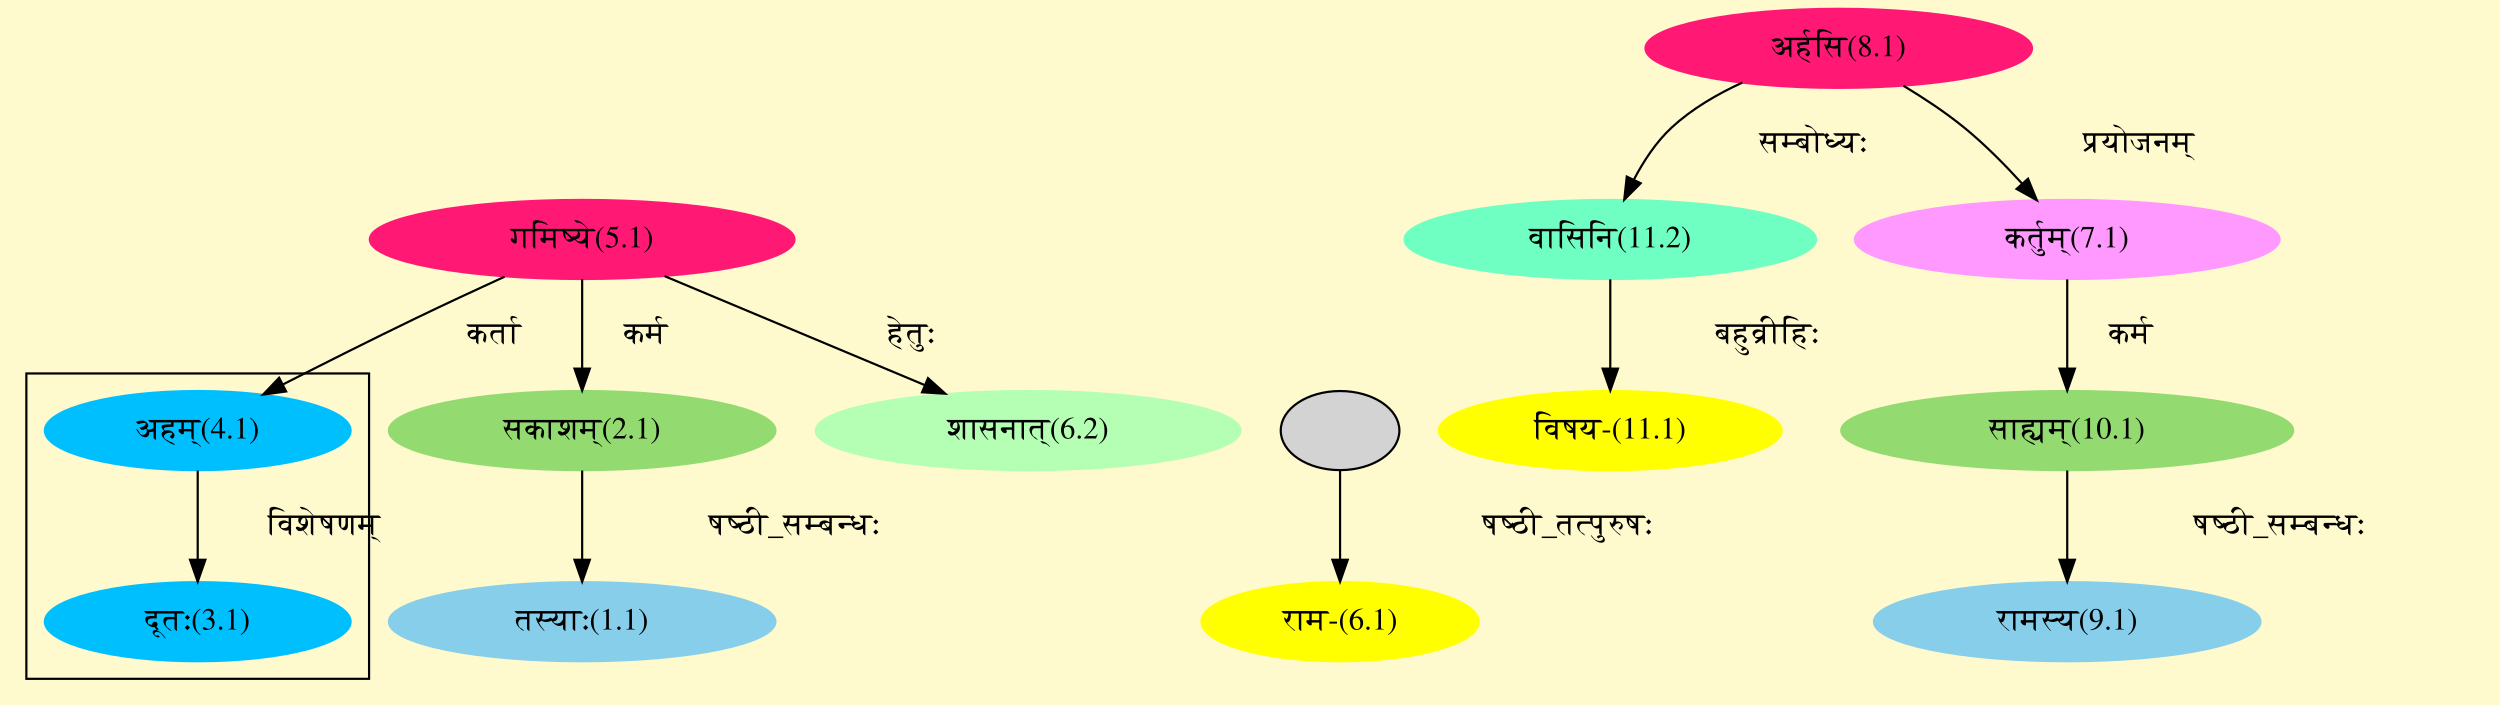
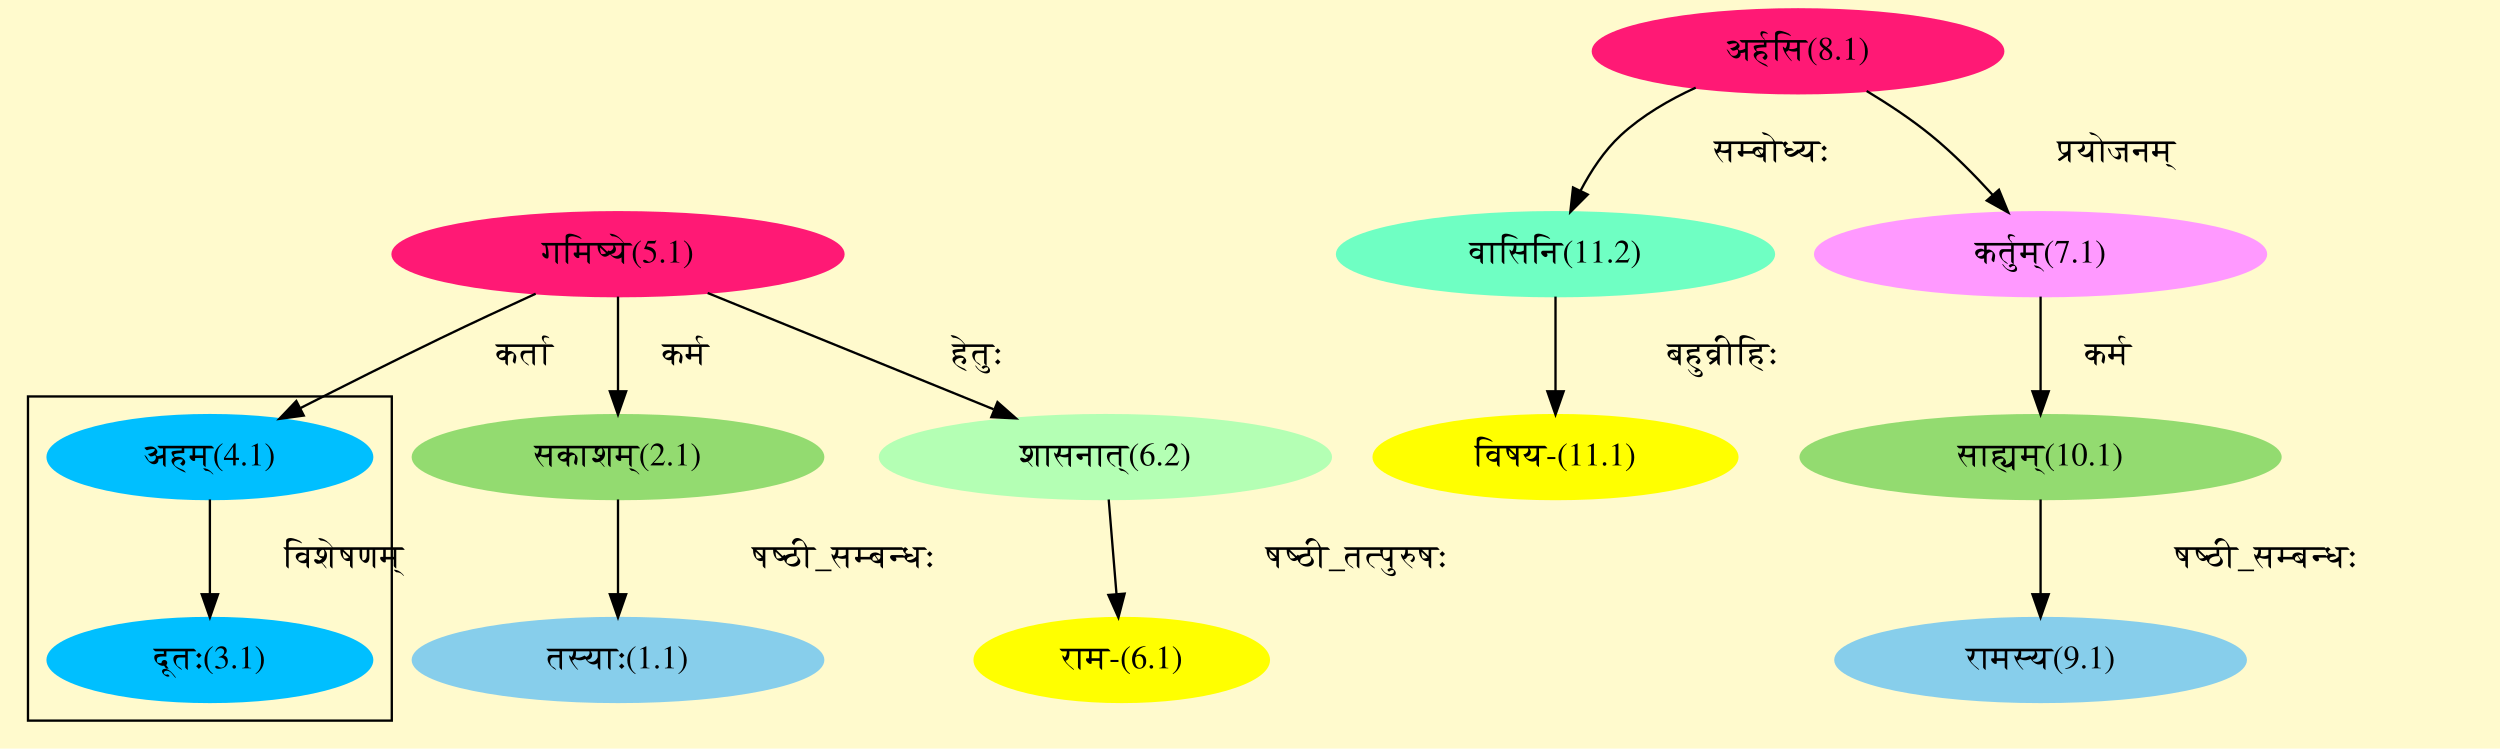
- <svg xmlns="http://www.w3.org/2000/svg" width="1138pt" height="321pt" viewBox="0.00 0.00 1138.00 321.00">
+ <svg xmlns="http://www.w3.org/2000/svg" width="1072pt" height="321pt" viewBox="0.00 0.00 1072.00 321.00">
  <g id="graph0" class="graph" transform="scale(1 1) rotate(0) translate(4 317)">
-     <polygon fill="#fffacd" stroke="transparent" points="-4,4 -4,-317 1134,-317 1134,4 -4,4" />
+     <polygon fill="#fffacd" stroke="transparent" points="-4,4 -4,-317 1068,-317 1068,4 -4,4" />
    <g id="clust1" class="cluster">
      <polygon fill="#fffacd" stroke="black" points="8,-8 8,-147 164,-147 164,-8 8,-8" />
    </g>
    <g id="node1" class="node">
      <ellipse fill="#00bfff" stroke="#00bfff" cx="86" cy="-34" rx="69.59" ry="18" />
      <text text-anchor="middle" x="86" y="-30.3" font-family="Times,serif" font-size="14.00">दूतः(3.1)</text>
    </g>
    <g id="node2" class="node">
      <ellipse fill="#00bfff" stroke="#00bfff" cx="86" cy="-121" rx="69.59" ry="18" />
      <text text-anchor="middle" x="86" y="-117.3" font-family="Times,serif" font-size="14.00">अहम्(4.1)</text>
    </g>
    <g id="edge3" class="edge">
      <path fill="none" stroke="black" d="M86,-62.27C86,-75.58 86,-91.19 86,-102.82" />
      <polygon fill="black" stroke="black" points="89.5,-62.2 86,-52.2 82.5,-62.2 89.5,-62.2" />
      <text text-anchor="middle" x="143.5" y="-73.8" font-family="Times,serif" font-size="14.00">विशेषणम्</text>
    </g>
    <g id="node5" class="node">
      <ellipse fill="#ff1975" stroke="#ff1975" cx="261" cy="-208" rx="96.68" ry="18" />
      <text text-anchor="middle" x="261" y="-204.3" font-family="Times,serif" font-size="14.00">गमिष्ये(5.1)</text>
    </g>
    <g id="edge4" class="edge">
      <path fill="none" stroke="black" d="M124.88,-142.05C143.07,-151.32 165.06,-162.38 185,-172 198.21,-178.38 212.83,-185.17 225.69,-191.06" />
      <polygon fill="black" stroke="black" points="126.25,-138.81 115.75,-137.38 123.06,-145.05 126.25,-138.81" />
      <text text-anchor="middle" x="221" y="-160.8" font-family="Times,serif" font-size="14.00">कर्ता</text>
    </g>
    <g id="node3" class="node">
      <ellipse fill="#87ceeb" stroke="#87ceeb" cx="261" cy="-34" rx="87.99" ry="18" />
      <text text-anchor="middle" x="261" y="-30.3" font-family="Times,serif" font-size="14.00">तस्याः(1.1)</text>
    </g>
    <g id="node4" class="node">
      <ellipse fill="#93db70" stroke="#93db70" cx="261" cy="-121" rx="87.99" ry="18" />
      <text text-anchor="middle" x="261" y="-117.3" font-family="Times,serif" font-size="14.00">सकाशम्(2.1)</text>
    </g>
    <g id="edge1" class="edge">
      <path fill="none" stroke="black" d="M261,-62.27C261,-75.58 261,-91.19 261,-102.82" />
      <polygon fill="black" stroke="black" points="264.5,-62.2 261,-52.2 257.5,-62.2 264.5,-62.2" />
      <text text-anchor="middle" x="357.5" y="-73.8" font-family="Times,serif" font-size="14.00">षष्ठी_सम्बन्धः</text>
    </g>
    <g id="edge2" class="edge">
      <path fill="none" stroke="black" d="M261,-149.27C261,-162.58 261,-178.19 261,-189.82" />
      <polygon fill="black" stroke="black" points="264.5,-149.2 261,-139.2 257.5,-149.2 264.5,-149.2" />
      <text text-anchor="middle" x="290" y="-160.8" font-family="Times,serif" font-size="14.00">कर्म</text>
    </g>
    <g id="node6" class="node">
-       <ellipse fill="#ffff00" stroke="#ffff00" cx="606" cy="-34" rx="63.09" ry="18" />
-       <text text-anchor="middle" x="606" y="-30.3" font-family="Times,serif" font-size="14.00">राम-(6.1)</text>
+       <ellipse fill="#ffff00" stroke="#ffff00" cx="477" cy="-34" rx="63.09" ry="18" />
+       <text text-anchor="middle" x="477" y="-30.3" font-family="Times,serif" font-size="14.00">राम-(6.1)</text>
    </g>
    <g id="node7" class="node">
-       <ellipse fill="lightgrey" stroke="black" cx="606" cy="-121" rx="27" ry="18" />
+       <ellipse fill="#b4ffb4" stroke="#b4ffb4" cx="470" cy="-121" rx="96.68" ry="18" />
+       <text text-anchor="middle" x="470" y="-117.3" font-family="Times,serif" font-size="14.00">शासनात्(6.2)</text>
    </g>
    <g id="edge5" class="edge">
-       <path fill="none" stroke="black" d="M606,-62.27C606,-75.58 606,-91.19 606,-102.82" />
-       <polygon fill="black" stroke="black" points="609.5,-62.2 606,-52.2 602.5,-62.2 609.5,-62.2" />
-       <text text-anchor="middle" x="709.5" y="-73.8" font-family="Times,serif" font-size="14.00">षष्ठी_तत्पुरुषः</text>
+       <path fill="none" stroke="black" d="M474.75,-62.27C473.66,-75.58 472.37,-91.19 471.41,-102.82" />
+       <polygon fill="black" stroke="black" points="478.25,-62.45 475.58,-52.2 471.27,-61.88 478.25,-62.45" />
+       <text text-anchor="middle" x="577.5" y="-73.8" font-family="Times,serif" font-size="14.00">षष्ठी_तत्पुरुषः</text>
+     </g>
+     <g id="edge6" class="edge">
+       <path fill="none" stroke="black" d="M422.04,-141.5C384.85,-156.63 333.99,-177.32 299.44,-191.36" />
+       <polygon fill="black" stroke="black" points="423.72,-144.6 431.67,-137.59 421.08,-138.12 423.72,-144.6" />
+       <text text-anchor="middle" x="415" y="-160.8" font-family="Times,serif" font-size="14.00">हेतुः</text>
    </g>
    <g id="node8" class="node">
-       <ellipse fill="#b4ffb4" stroke="#b4ffb4" cx="464" cy="-121" rx="96.68" ry="18" />
-       <text text-anchor="middle" x="464" y="-117.3" font-family="Times,serif" font-size="14.00">शासनात्(6.2)</text>
-     </g>
-     <g id="edge6" class="edge">
-       <path fill="none" stroke="black" d="M416.97,-141.69C380.94,-156.78 331.91,-177.31 298.51,-191.3" />
-       <polygon fill="black" stroke="black" points="418.42,-144.88 426.29,-137.79 415.72,-138.42 418.42,-144.88" />
-       <text text-anchor="middle" x="411" y="-160.8" font-family="Times,serif" font-size="14.00">हेतुः</text>
+       <ellipse fill="#ff99ff" stroke="#ff99ff" cx="871" cy="-208" rx="96.68" ry="18" />
+       <text text-anchor="middle" x="871" y="-204.3" font-family="Times,serif" font-size="14.00">कर्तुम्(7.1)</text>
    </g>
    <g id="node9" class="node">
-       <ellipse fill="#ff99ff" stroke="#ff99ff" cx="937" cy="-208" rx="96.68" ry="18" />
-       <text text-anchor="middle" x="937" y="-204.3" font-family="Times,serif" font-size="14.00">कर्तुम्(7.1)</text>
+       <ellipse fill="#ff1975" stroke="#ff1975" cx="767" cy="-295" rx="87.99" ry="18" />
+       <text text-anchor="middle" x="767" y="-291.3" font-family="Times,serif" font-size="14.00">अर्हसि(8.1)</text>
+     </g>
+     <g id="edge7" class="edge">
+       <path fill="none" stroke="black" d="M850.45,-233.42C842.63,-242 833.34,-251.4 824,-259 815.54,-265.89 805.6,-272.44 796.42,-277.97" />
+       <polygon fill="black" stroke="black" points="853.16,-235.64 857.18,-225.84 847.93,-230.99 853.16,-235.64" />
+       <text text-anchor="middle" x="903.5" y="-247.8" font-family="Times,serif" font-size="14.00">प्रयोजनम्</text>
    </g>
    <g id="node10" class="node">
-       <ellipse fill="#ff1975" stroke="#ff1975" cx="833" cy="-295" rx="87.99" ry="18" />
-       <text text-anchor="middle" x="833" y="-291.3" font-family="Times,serif" font-size="14.00">अर्हसि(8.1)</text>
-     </g>
-     <g id="edge7" class="edge">
-       <path fill="none" stroke="black" d="M916.45,-233.42C908.63,-242 899.34,-251.4 890,-259 881.54,-265.89 871.6,-272.44 862.42,-277.97" />
-       <polygon fill="black" stroke="black" points="919.16,-235.64 923.18,-225.84 913.93,-230.99 919.16,-235.64" />
-       <text text-anchor="middle" x="969.5" y="-247.8" font-family="Times,serif" font-size="14.00">प्रयोजनम्</text>
+       <ellipse fill="#87ceeb" stroke="#87ceeb" cx="871" cy="-34" rx="87.99" ry="18" />
+       <text text-anchor="middle" x="871" y="-30.3" font-family="Times,serif" font-size="14.00">रामस्य(9.1)</text>
    </g>
    <g id="node11" class="node">
-       <ellipse fill="#87ceeb" stroke="#87ceeb" cx="937" cy="-34" rx="87.99" ry="18" />
-       <text text-anchor="middle" x="937" y="-30.3" font-family="Times,serif" font-size="14.00">रामस्य(9.1)</text>
+       <ellipse fill="#93db70" stroke="#93db70" cx="871" cy="-121" rx="102.88" ry="18" />
+       <text text-anchor="middle" x="871" y="-117.3" font-family="Times,serif" font-size="14.00">साह्यम्(10.1)</text>
+     </g>
+     <g id="edge8" class="edge">
+       <path fill="none" stroke="black" d="M871,-62.27C871,-75.58 871,-91.19 871,-102.82" />
+       <polygon fill="black" stroke="black" points="874.5,-62.2 871,-52.2 867.5,-62.2 874.5,-62.2" />
+       <text text-anchor="middle" x="967.5" y="-73.8" font-family="Times,serif" font-size="14.00">षष्ठी_सम्बन्धः</text>
+     </g>
+     <g id="edge9" class="edge">
+       <path fill="none" stroke="black" d="M871,-149.27C871,-162.58 871,-178.19 871,-189.82" />
+       <polygon fill="black" stroke="black" points="874.5,-149.2 871,-139.2 867.5,-149.2 874.5,-149.2" />
+       <text text-anchor="middle" x="900" y="-160.8" font-family="Times,serif" font-size="14.00">कर्म</text>
    </g>
    <g id="node12" class="node">
-       <ellipse fill="#93db70" stroke="#93db70" cx="937" cy="-121" rx="102.88" ry="18" />
-       <text text-anchor="middle" x="937" y="-117.3" font-family="Times,serif" font-size="14.00">साह्यम्(10.1)</text>
-     </g>
-     <g id="edge8" class="edge">
-       <path fill="none" stroke="black" d="M937,-62.27C937,-75.58 937,-91.19 937,-102.82" />
-       <polygon fill="black" stroke="black" points="940.5,-62.2 937,-52.2 933.5,-62.2 940.5,-62.2" />
-       <text text-anchor="middle" x="1033.5" y="-73.8" font-family="Times,serif" font-size="14.00">षष्ठी_सम्बन्धः</text>
-     </g>
-     <g id="edge9" class="edge">
-       <path fill="none" stroke="black" d="M937,-149.27C937,-162.58 937,-178.19 937,-189.82" />
-       <polygon fill="black" stroke="black" points="940.5,-149.2 937,-139.2 933.5,-149.2 940.5,-149.2" />
-       <text text-anchor="middle" x="966" y="-160.8" font-family="Times,serif" font-size="14.00">कर्म</text>
+       <ellipse fill="#ffff00" stroke="#ffff00" cx="663" cy="-121" rx="77.99" ry="18" />
+       <text text-anchor="middle" x="663" y="-117.3" font-family="Times,serif" font-size="14.00">विषय-(11.1)</text>
    </g>
    <g id="node13" class="node">
-       <ellipse fill="#ffff00" stroke="#ffff00" cx="729" cy="-121" rx="77.99" ry="18" />
-       <text text-anchor="middle" x="729" y="-117.3" font-family="Times,serif" font-size="14.00">विषय-(11.1)</text>
-     </g>
-     <g id="node14" class="node">
-       <ellipse fill="#6fffc3" stroke="#6fffc3" cx="729" cy="-208" rx="93.68" ry="18" />
-       <text text-anchor="middle" x="729" y="-204.3" font-family="Times,serif" font-size="14.00">वासिनि(11.2)</text>
+       <ellipse fill="#6fffc3" stroke="#6fffc3" cx="663" cy="-208" rx="93.68" ry="18" />
+       <text text-anchor="middle" x="663" y="-204.3" font-family="Times,serif" font-size="14.00">वासिनि(11.2)</text>
    </g>
    <g id="edge10" class="edge">
-       <path fill="none" stroke="black" d="M729,-149.27C729,-162.58 729,-178.19 729,-189.82" />
-       <polygon fill="black" stroke="black" points="732.5,-149.2 729,-139.2 725.5,-149.2 732.5,-149.2" />
-       <text text-anchor="middle" x="800.5" y="-160.8" font-family="Times,serif" font-size="14.00">बहुव्रीहिः</text>
+       <path fill="none" stroke="black" d="M663,-149.27C663,-162.58 663,-178.19 663,-189.82" />
+       <polygon fill="black" stroke="black" points="666.5,-149.2 663,-139.2 659.5,-149.2 666.5,-149.2" />
+       <text text-anchor="middle" x="734.5" y="-160.8" font-family="Times,serif" font-size="14.00">बहुव्रीहिः</text>
    </g>
    <g id="edge11" class="edge">
-       <path fill="none" stroke="black" d="M739.74,-235.23C744.13,-243.62 749.89,-252.43 757,-259 766.18,-267.48 777.76,-274.21 789.11,-279.41" />
-       <polygon fill="black" stroke="black" points="742.83,-233.58 735.35,-226.08 736.51,-236.61 742.83,-233.58" />
-       <text text-anchor="middle" x="821.5" y="-247.8" font-family="Times,serif" font-size="14.00">सम्बोध्यः</text>
+       <path fill="none" stroke="black" d="M673.74,-235.23C678.13,-243.62 683.89,-252.43 691,-259 700.18,-267.48 711.76,-274.21 723.11,-279.41" />
+       <polygon fill="black" stroke="black" points="676.83,-233.58 669.35,-226.08 670.51,-236.61 676.83,-233.58" />
+       <text text-anchor="middle" x="755.5" y="-247.8" font-family="Times,serif" font-size="14.00">सम्बोध्यः</text>
    </g>
  </g>
</svg>
